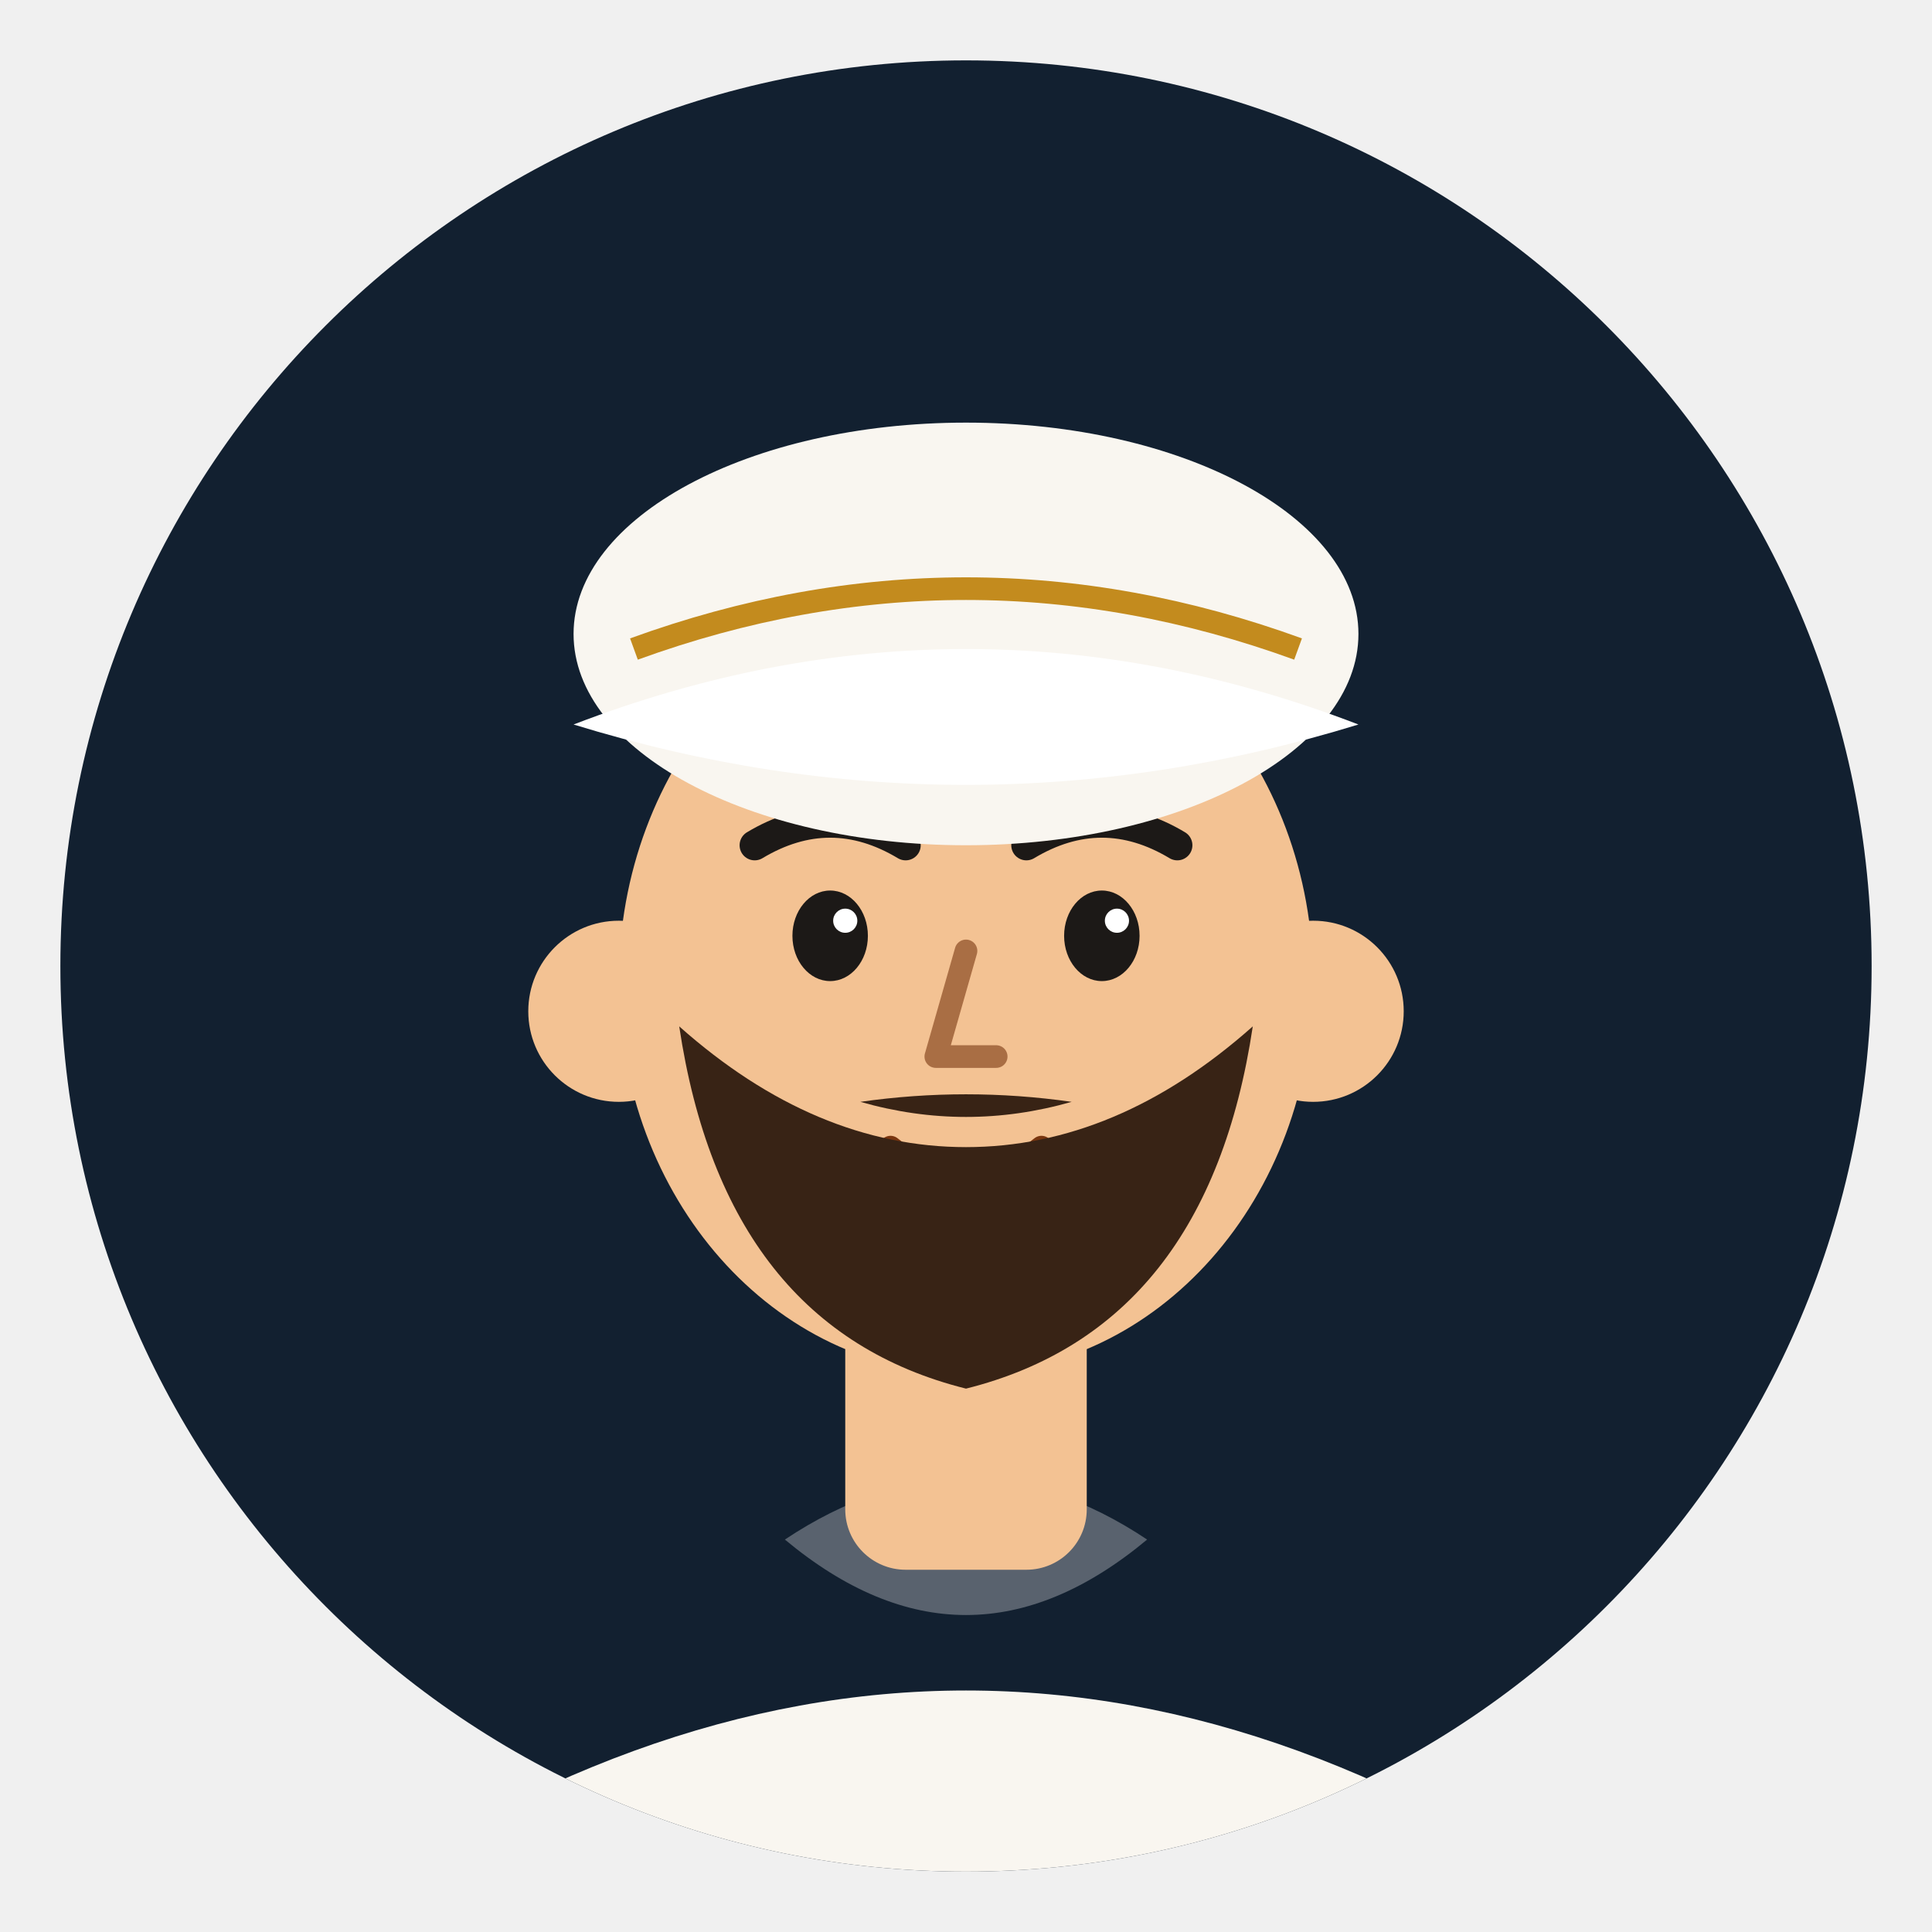
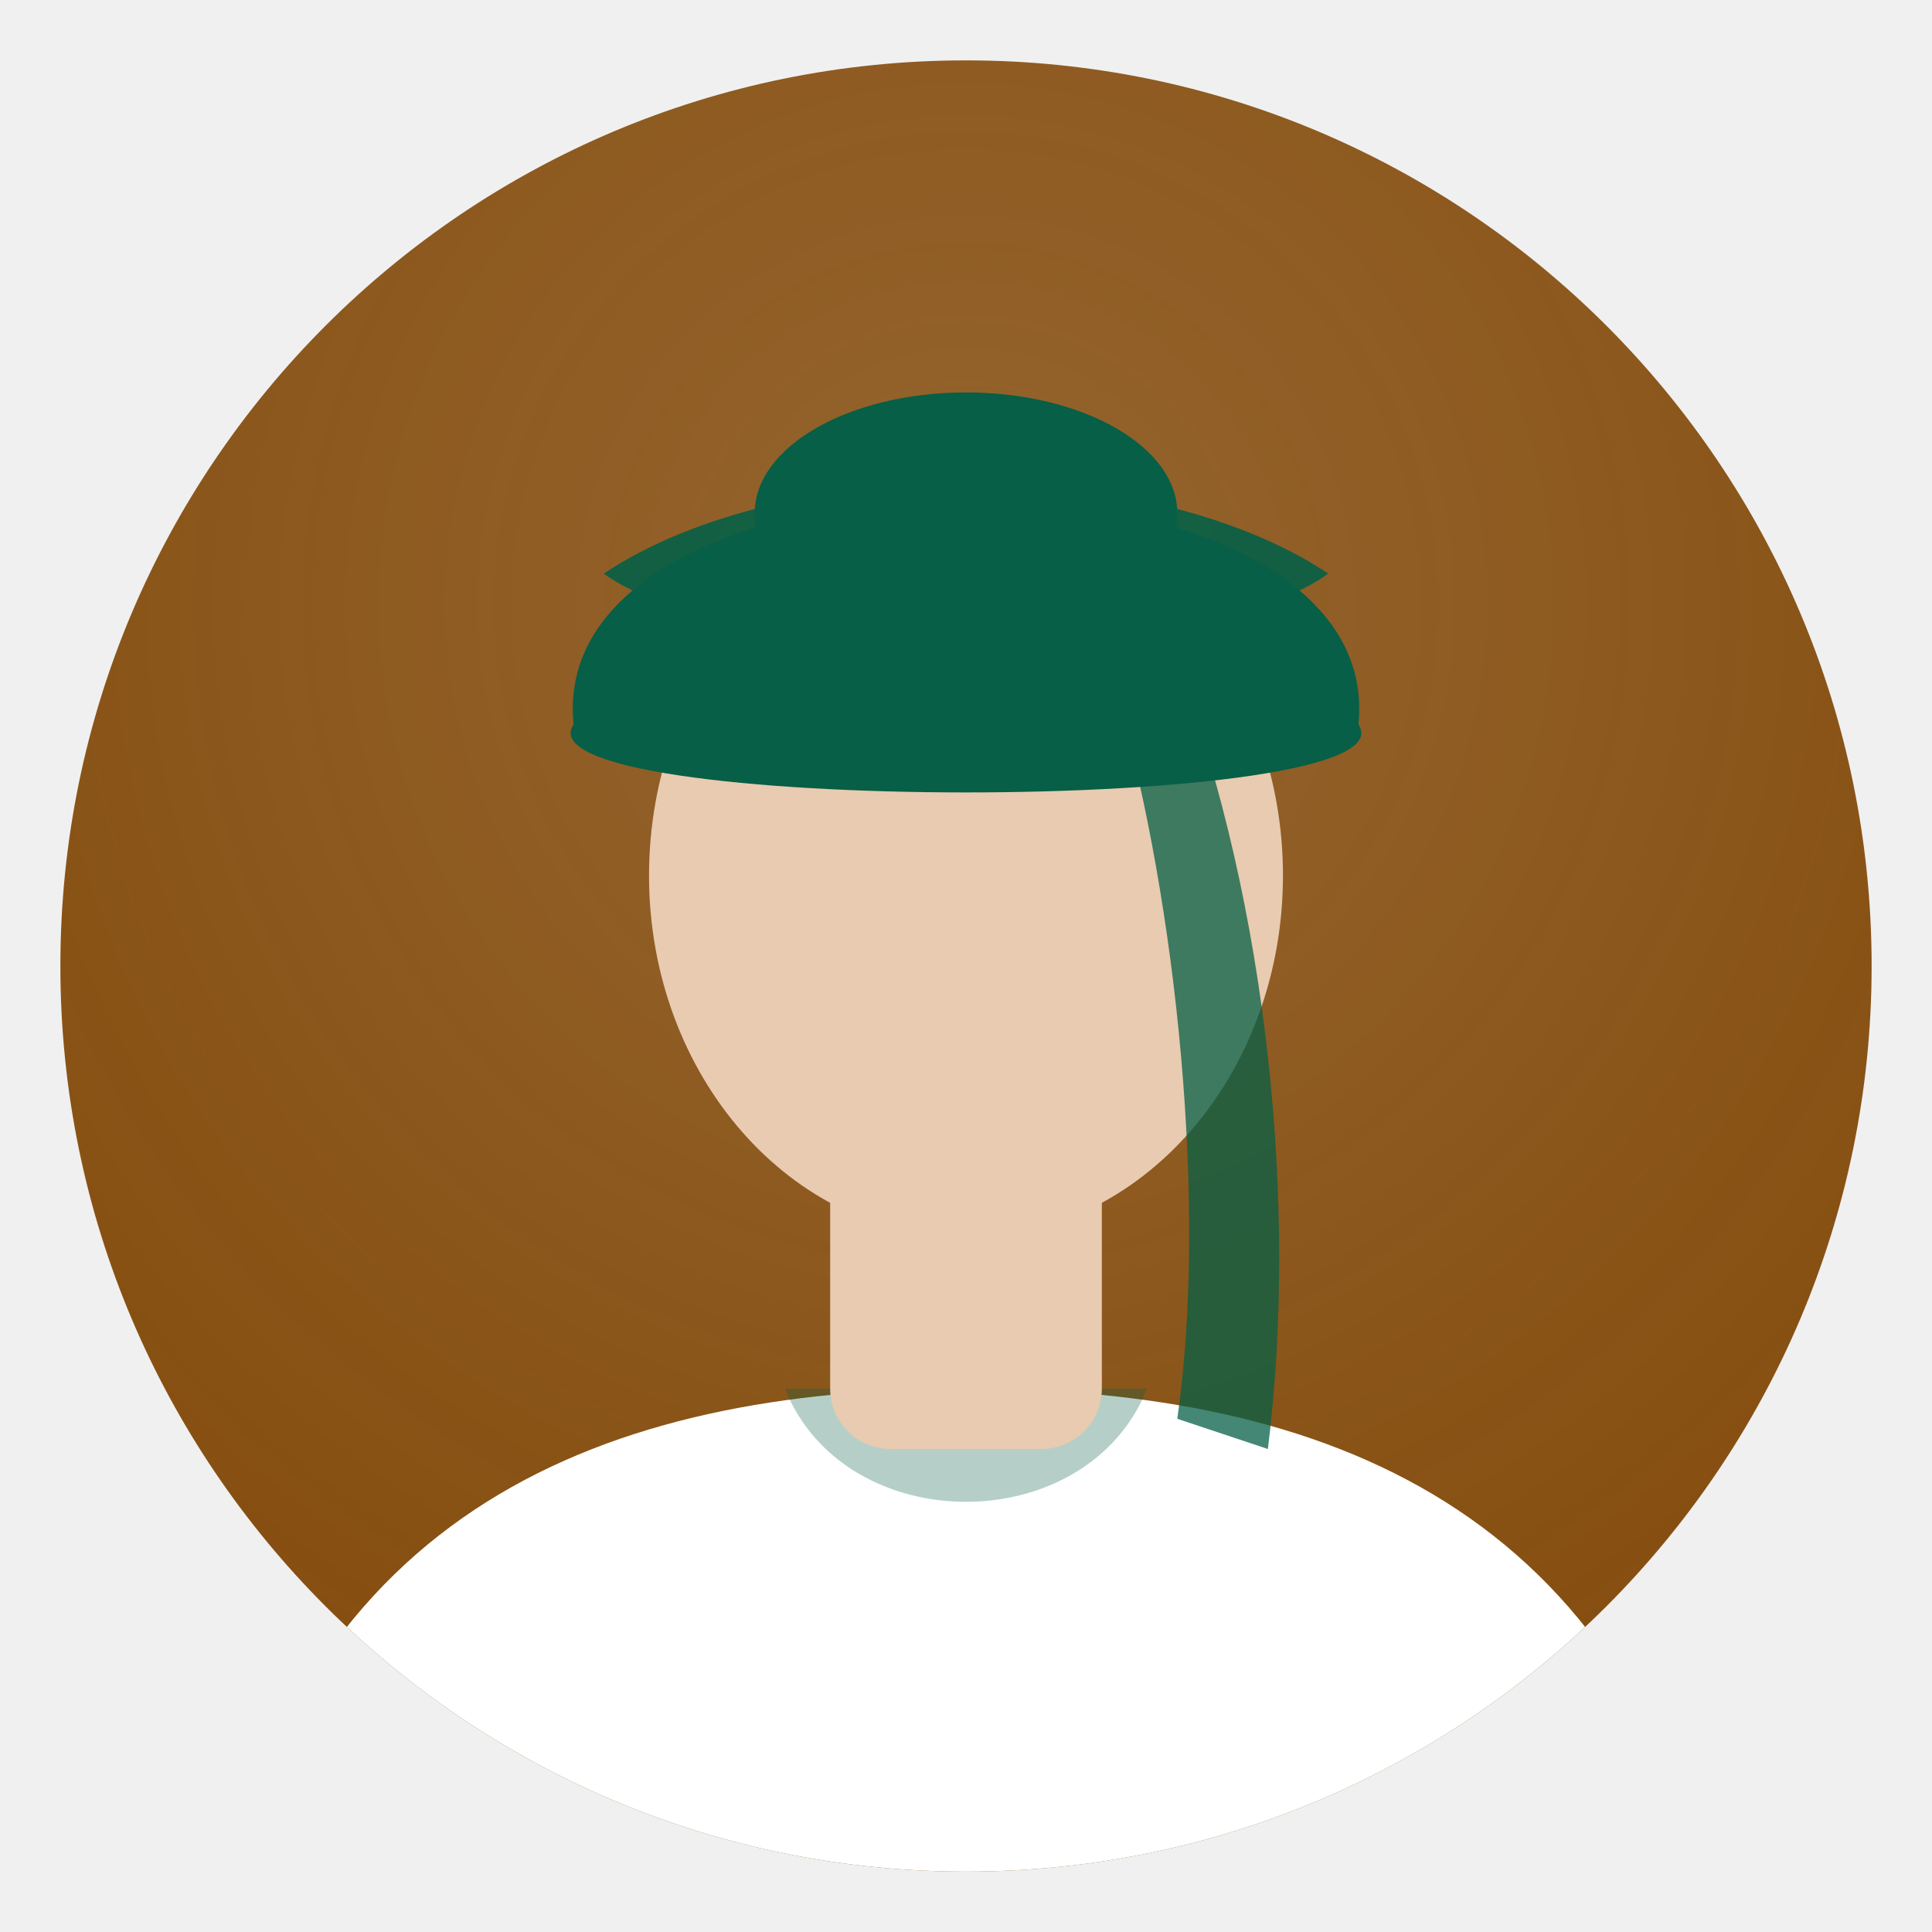
<svg xmlns="http://www.w3.org/2000/svg" viewBox="0 0 128 128" width="128" height="128">
  <defs>
-     <clipPath id="circleClip_m10">
+     <clipPath id="clip_m10">
      <circle cx="64" cy="64" r="60" />
    </clipPath>
+     <radialGradient id="grad_m10" cx="50%" cy="30%" r="70%">
+       <stop offset="0%" stop-color="#854D0E" stop-opacity="0.85" />
+       <stop offset="100%" stop-color="#854D0E" />
+     </radialGradient>
  </defs>
-   <circle cx="64" cy="64" r="60" fill="#122030" />
-   <g clip-path="url(#circleClip_m10)">
-     <path d="M20 128 Q64 96 108 128 L108 128 L20 128 Z" fill="#F9F6F0" />
-     <path d="M52 102 Q64 112 76 102 Q64 94 52 102 Z" fill="#FFFFFF" opacity="0.3" />
-     <rect x="56" y="80" width="16" height="24" rx="4" fill="#F3C293" />
-     <circle cx="41" cy="67" r="6" fill="#F3C293" />
-     <circle cx="87" cy="67" r="6" fill="#F3C293" />
-     <ellipse cx="64" cy="65" rx="23" ry="26" fill="#F3C293" />
-     <ellipse cx="55" cy="62" rx="2.5" ry="3" fill="#1C1917" />
-     <ellipse cx="73" cy="62" rx="2.5" ry="3" fill="#1C1917" />
-     <circle cx="56" cy="61" r="0.8" fill="#FFFFFF" />
-     <circle cx="74" cy="61" r="0.8" fill="#FFFFFF" />
-     <path d="M50 56 Q55 53 60 56" stroke="#1C1917" stroke-width="2" stroke-linecap="round" fill="none" />
-     <path d="M68 56 Q73 53 78 56" stroke="#1C1917" stroke-width="2" stroke-linecap="round" fill="none" />
-     <path d="M64 63 L62 70 L66 70" stroke="#78350F" stroke-width="1.5" stroke-linecap="round" stroke-linejoin="round" fill="none" opacity="0.6" />
-     <path d="M59 76 Q64 80 69 76" stroke="#78350F" stroke-width="1.5" stroke-linecap="round" fill="none" />
-     <path d="M45 68 Q48 88 64 92 Q80 88 83 68 Q74 76 64 76 Q54 76 45 68 Z" fill="#382315" />
-     <path d="M57 73 Q64 72 71 73 Q64 75 57 73 Z" fill="#382315" />
-     <ellipse cx="64" cy="42" rx="26" ry="14" fill="#F9F6F0" />
-     <path d="M38 48 Q64 38 90 48 Q64 56 38 48 Z" fill="#FFFFFF" />
-     <path d="M42 43 Q64 35 86 43" stroke="#C38B1E" stroke-width="1.5" fill="none" />
+   <circle cx="64" cy="64" r="60" fill="url(#grad_m10)" />
+   <g clip-path="url(#clip_m10)">
+     <path d="M14 128 C20 100, 40 92, 64 92 C88 92, 108 100, 114 128 Z" fill="#FFFFFF" />
+     <path d="M52 92 C56 102, 72 102, 76 92 Z" fill="#065F46" opacity="0.3" />
+     <rect x="55" y="74" width="18" height="22" rx="4" fill="#E8CBB0" />
+     <ellipse cx="64" cy="58" rx="21" ry="24" fill="#E8CBB0" />
+     <path d="M38 48 C36 28, 92 28, 90 48 C94 54, 34 54, 38 48 Z" fill="#065F46" />
+     <path d="M40 38 C52 30, 76 30, 88 38 C80 44, 48 44, 40 38 Z" fill="#065F46" opacity="0.9" />
+     <ellipse cx="64" cy="34" rx="14" ry="8" fill="#065F46" />
+     <path d="M78 44 C84 60, 86 80, 84 96 L78 94 C80 80, 78 60, 74 46 Z" fill="#065F46" opacity="0.75" />
  </g>
</svg>
